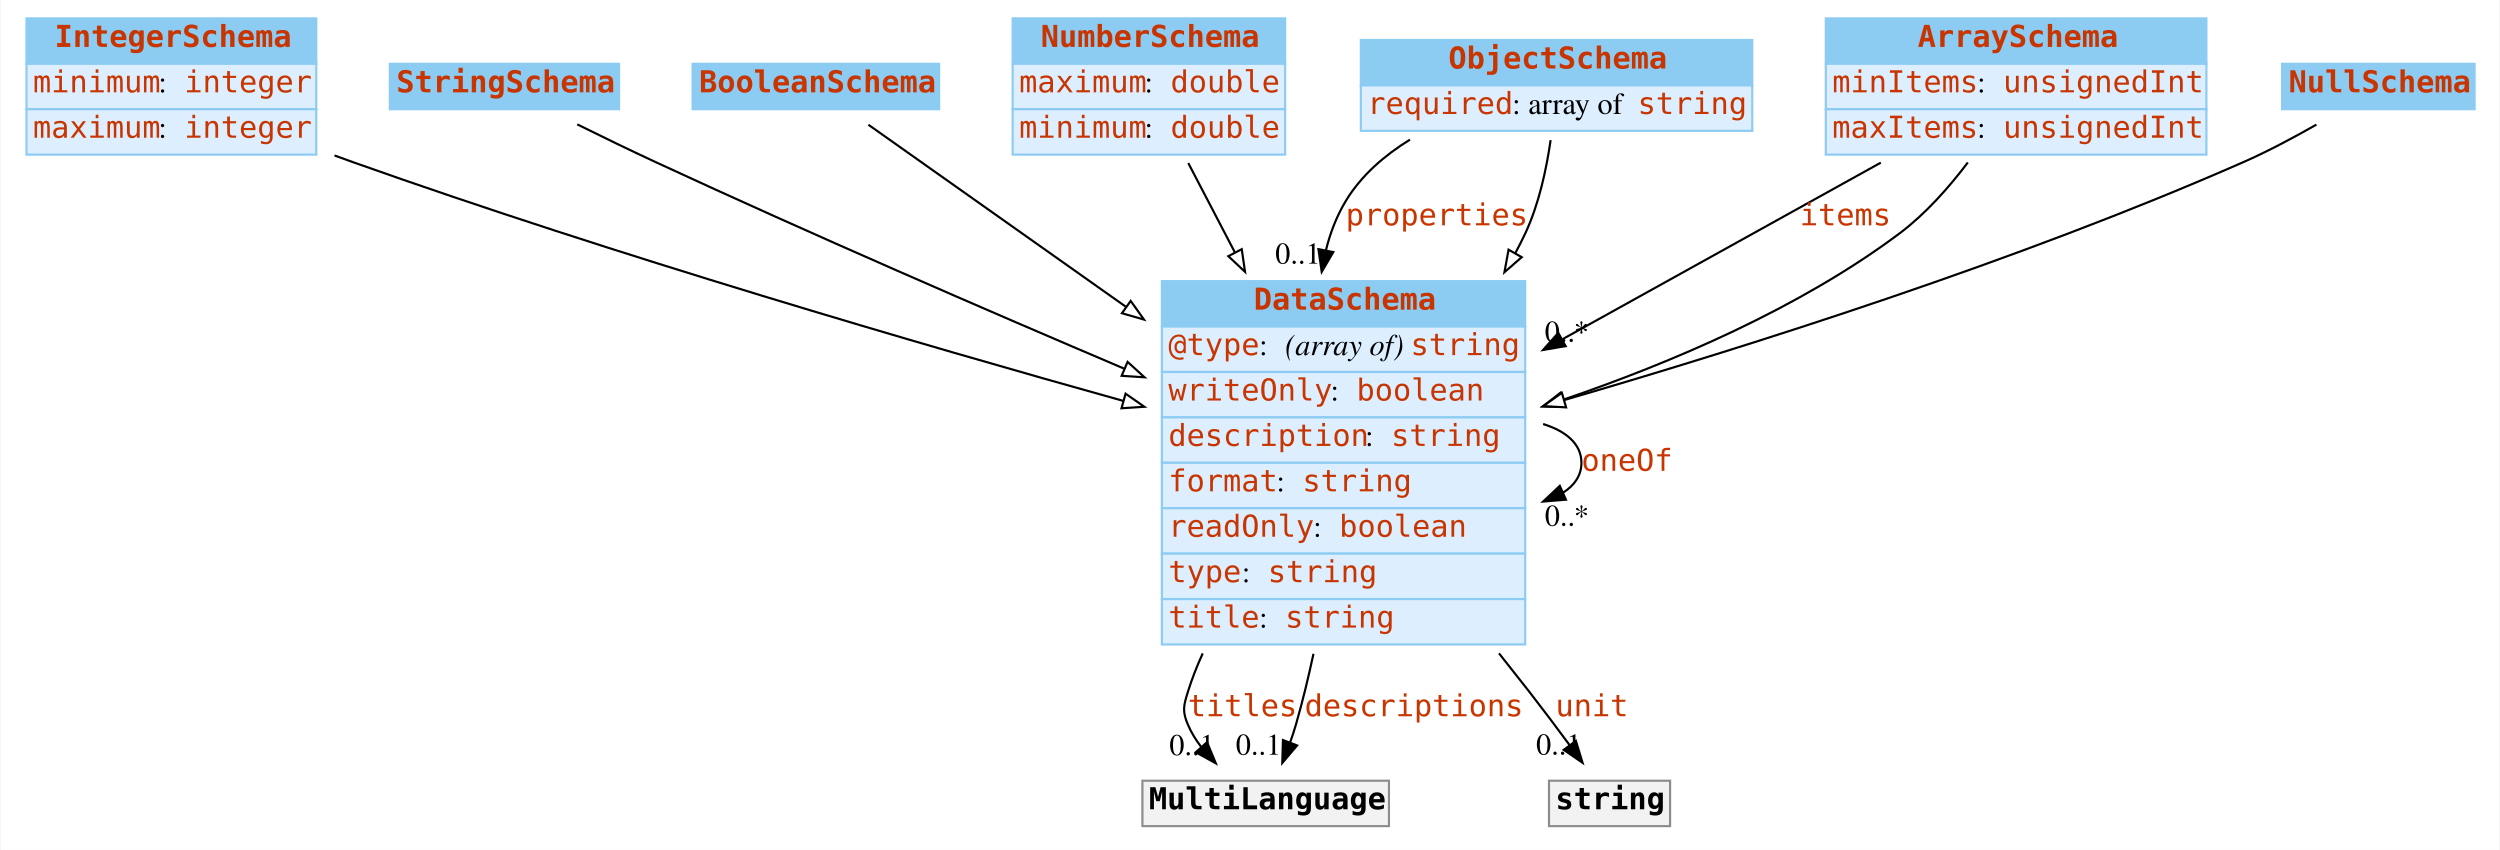
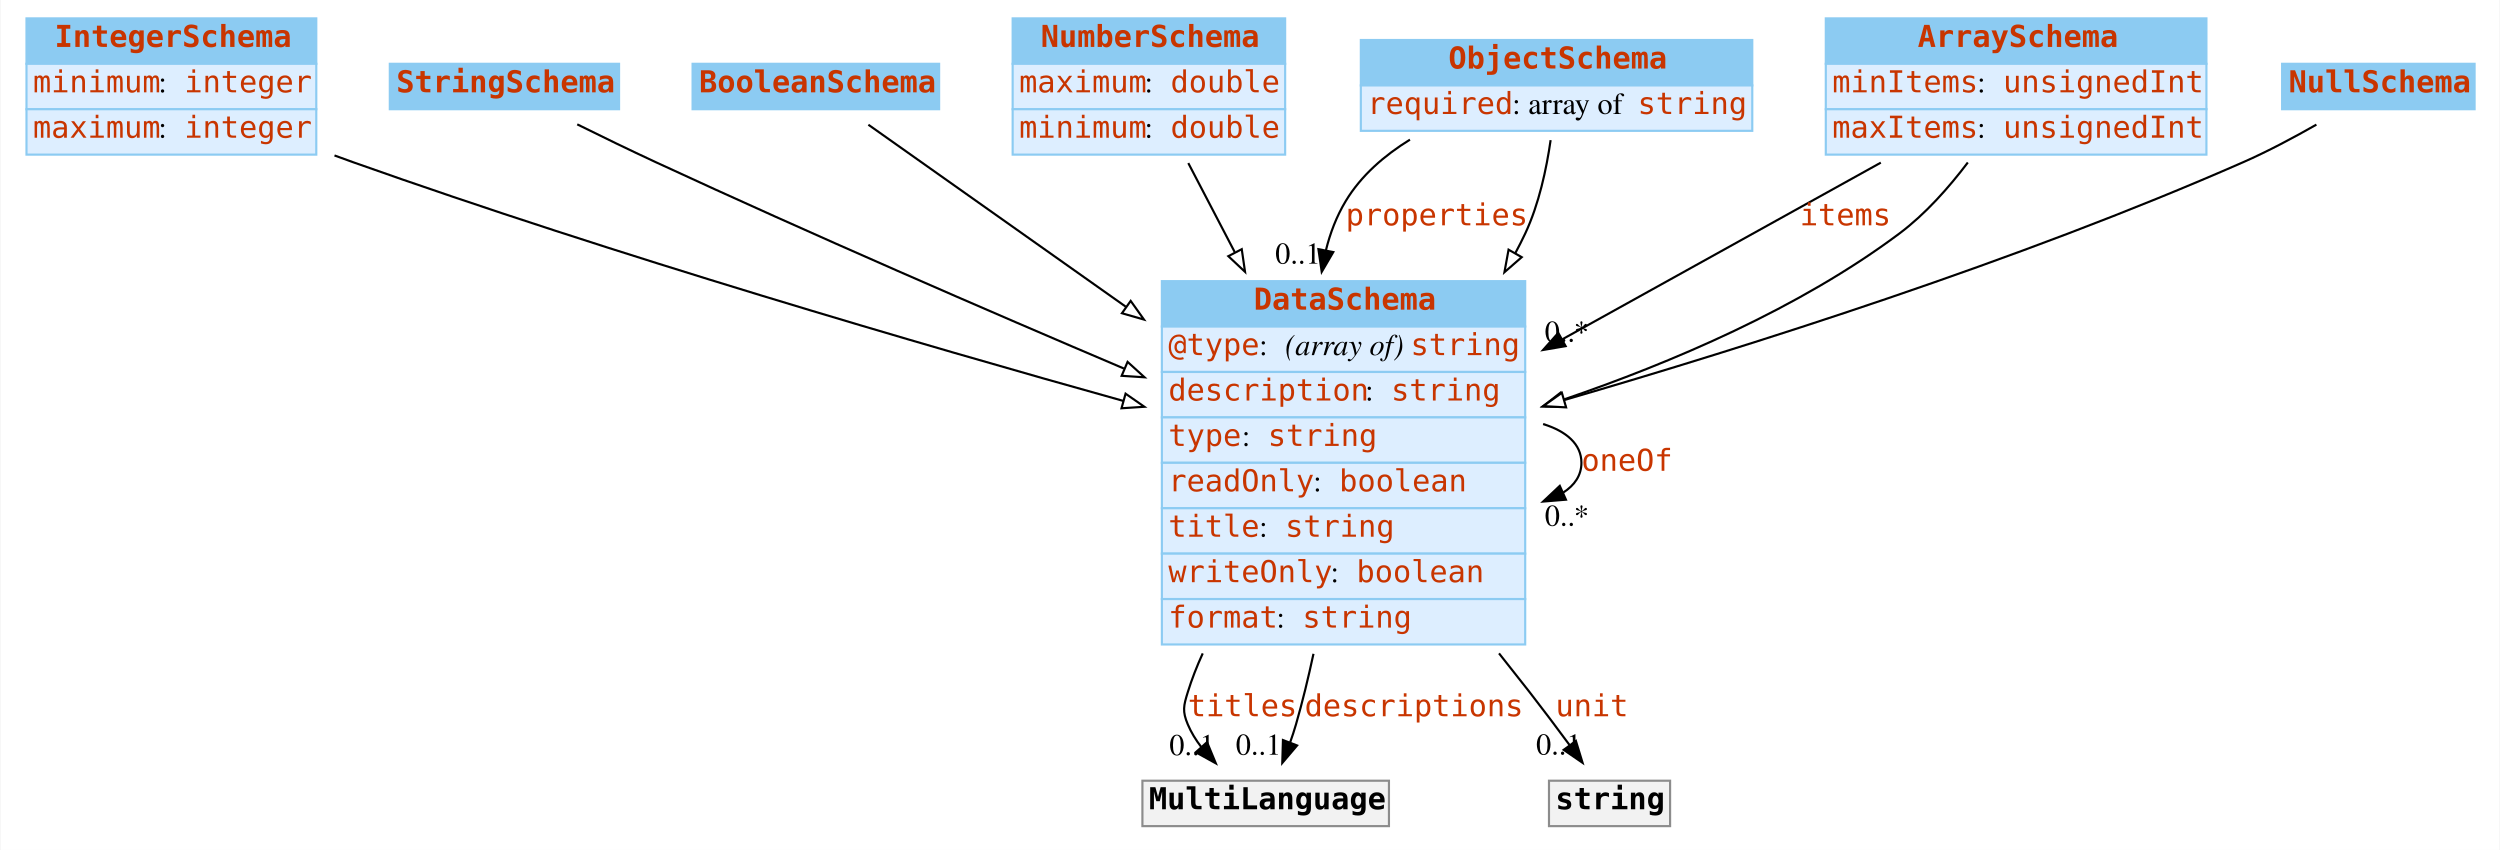
<svg xmlns="http://www.w3.org/2000/svg" width="1156pt" height="393pt" viewBox="0.00 0.00 1155.50 393.00">
  <g id="graph0" class="graph" transform="scale(1 1) rotate(0) translate(4 389)">
    <polygon fill="white" stroke="none" points="-4,4 -4,-389 1151.5,-389 1151.5,4 -4,4" />
    <g id="node1" class="node">
      <polygon fill="#8ccbf2" stroke="none" points="8,-359.5 8,-380.5 142,-380.5 142,-359.5 8,-359.5" />
      <polygon fill="none" stroke="#8ccbf2" points="8,-359.5 8,-380.5 142,-380.5 142,-359.5 8,-359.5" />
      <text text-anchor="start" x="21" y="-367.3" font-family="mono" font-weight="bold" font-size="14.00" fill="#c83500">IntegerSchema</text>
      <polygon fill="#ddeeff" stroke="none" points="8,-338.5 8,-359.5 142,-359.5 142,-338.5 8,-338.5" />
      <polygon fill="none" stroke="#8ccbf2" points="8,-338.5 8,-359.5 142,-359.5 142,-338.5 8,-338.5" />
      <text text-anchor="start" x="11" y="-346.3" font-family="mono" font-size="14.00" fill="#c83500">minimum</text>
      <text text-anchor="start" x="69" y="-346.3" font-family="Times,serif" font-size="14.00"> : </text>
      <text text-anchor="start" x="81" y="-346.3" font-family="mono" font-size="14.00" fill="#c83500">integer</text>
      <polygon fill="#ddeeff" stroke="none" points="8,-317.5 8,-338.5 142,-338.5 142,-317.5 8,-317.5" />
      <polygon fill="none" stroke="#8ccbf2" points="8,-317.5 8,-338.5 142,-338.5 142,-317.5 8,-317.5" />
      <text text-anchor="start" x="11" y="-325.3" font-family="mono" font-size="14.00" fill="#c83500">maximum</text>
      <text text-anchor="start" x="69" y="-325.3" font-family="Times,serif" font-size="14.00"> : </text>
      <text text-anchor="start" x="81" y="-325.3" font-family="mono" font-size="14.00" fill="#c83500">integer</text>
    </g>
    <g id="node8" class="node">
      <polygon fill="#8ccbf2" stroke="none" points="533,-238 533,-259 701,-259 701,-238 533,-238" />
      <polygon fill="none" stroke="#8ccbf2" points="533,-238 533,-259 701,-259 701,-238 533,-238" />
      <text text-anchor="start" x="575.5" y="-245.8" font-family="mono" font-weight="bold" font-size="14.00" fill="#c83500">DataSchema</text>
      <polygon fill="#ddeeff" stroke="none" points="533,-217 533,-238 701,-238 701,-217 533,-217" />
      <polygon fill="none" stroke="#8ccbf2" points="533,-217 533,-238 701,-238 701,-217 533,-217" />
      <text text-anchor="start" x="536" y="-224.8" font-family="mono" font-size="14.00" fill="#c83500">@type</text>
      <text text-anchor="start" x="578" y="-224.8" font-family="Times,serif" font-size="14.00"> : </text>
      <text text-anchor="start" x="590" y="-224.8" font-family="Times,serif" font-style="italic" font-size="14.00">(array of) </text>
      <text text-anchor="start" x="648" y="-224.8" font-family="mono" font-size="14.00" fill="#c83500">string</text>
      <polygon fill="#ddeeff" stroke="none" points="533,-196 533,-217 701,-217 701,-196 533,-196" />
      <polygon fill="none" stroke="#8ccbf2" points="533,-196 533,-217 701,-217 701,-196 533,-196" />
-       <text text-anchor="start" x="536" y="-203.8" font-family="mono" font-size="14.00" fill="#c83500">writeOnly</text>
-       <text text-anchor="start" x="611" y="-203.8" font-family="Times,serif" font-size="14.00"> : </text>
-       <text text-anchor="start" x="623" y="-203.8" font-family="mono" font-size="14.00" fill="#c83500">boolean</text>
+       <text text-anchor="start" x="536" y="-203.8" font-family="mono" font-size="14.00" fill="#c83500">description</text>
+       <text text-anchor="start" x="627" y="-203.8" font-family="Times,serif" font-size="14.00"> : </text>
+       <text text-anchor="start" x="639" y="-203.8" font-family="mono" font-size="14.00" fill="#c83500">string</text>
      <polygon fill="#ddeeff" stroke="none" points="533,-175 533,-196 701,-196 701,-175 533,-175" />
      <polygon fill="none" stroke="#8ccbf2" points="533,-175 533,-196 701,-196 701,-175 533,-175" />
-       <text text-anchor="start" x="536" y="-182.8" font-family="mono" font-size="14.00" fill="#c83500">description</text>
-       <text text-anchor="start" x="627" y="-182.8" font-family="Times,serif" font-size="14.00"> : </text>
-       <text text-anchor="start" x="639" y="-182.8" font-family="mono" font-size="14.00" fill="#c83500">string</text>
+       <text text-anchor="start" x="536" y="-182.8" font-family="mono" font-size="14.00" fill="#c83500">type</text>
+       <text text-anchor="start" x="570" y="-182.8" font-family="Times,serif" font-size="14.00"> : </text>
+       <text text-anchor="start" x="582" y="-182.8" font-family="mono" font-size="14.00" fill="#c83500">string</text>
      <polygon fill="#ddeeff" stroke="none" points="533,-154 533,-175 701,-175 701,-154 533,-154" />
      <polygon fill="none" stroke="#8ccbf2" points="533,-154 533,-175 701,-175 701,-154 533,-154" />
-       <text text-anchor="start" x="536" y="-161.8" font-family="mono" font-size="14.00" fill="#c83500">format</text>
-       <text text-anchor="start" x="586" y="-161.8" font-family="Times,serif" font-size="14.00"> : </text>
-       <text text-anchor="start" x="598" y="-161.8" font-family="mono" font-size="14.00" fill="#c83500">string</text>
+       <text text-anchor="start" x="536" y="-161.8" font-family="mono" font-size="14.00" fill="#c83500">readOnly</text>
+       <text text-anchor="start" x="603" y="-161.8" font-family="Times,serif" font-size="14.00"> : </text>
+       <text text-anchor="start" x="615" y="-161.8" font-family="mono" font-size="14.00" fill="#c83500">boolean</text>
      <polygon fill="#ddeeff" stroke="none" points="533,-133 533,-154 701,-154 701,-133 533,-133" />
      <polygon fill="none" stroke="#8ccbf2" points="533,-133 533,-154 701,-154 701,-133 533,-133" />
-       <text text-anchor="start" x="536" y="-140.8" font-family="mono" font-size="14.00" fill="#c83500">readOnly</text>
-       <text text-anchor="start" x="603" y="-140.8" font-family="Times,serif" font-size="14.00"> : </text>
-       <text text-anchor="start" x="615" y="-140.8" font-family="mono" font-size="14.00" fill="#c83500">boolean</text>
+       <text text-anchor="start" x="536" y="-140.8" font-family="mono" font-size="14.00" fill="#c83500">title</text>
+       <text text-anchor="start" x="578" y="-140.8" font-family="Times,serif" font-size="14.00"> : </text>
+       <text text-anchor="start" x="590" y="-140.8" font-family="mono" font-size="14.00" fill="#c83500">string</text>
      <polygon fill="#ddeeff" stroke="none" points="533,-112 533,-133 701,-133 701,-112 533,-112" />
      <polygon fill="none" stroke="#8ccbf2" points="533,-112 533,-133 701,-133 701,-112 533,-112" />
-       <text text-anchor="start" x="536" y="-119.8" font-family="mono" font-size="14.00" fill="#c83500">type</text>
-       <text text-anchor="start" x="570" y="-119.8" font-family="Times,serif" font-size="14.00"> : </text>
-       <text text-anchor="start" x="582" y="-119.8" font-family="mono" font-size="14.00" fill="#c83500">string</text>
+       <text text-anchor="start" x="536" y="-119.8" font-family="mono" font-size="14.00" fill="#c83500">writeOnly</text>
+       <text text-anchor="start" x="611" y="-119.8" font-family="Times,serif" font-size="14.00"> : </text>
+       <text text-anchor="start" x="623" y="-119.8" font-family="mono" font-size="14.00" fill="#c83500">boolean</text>
      <polygon fill="#ddeeff" stroke="none" points="533,-91 533,-112 701,-112 701,-91 533,-91" />
      <polygon fill="none" stroke="#8ccbf2" points="533,-91 533,-112 701,-112 701,-91 533,-91" />
-       <text text-anchor="start" x="536" y="-98.8" font-family="mono" font-size="14.00" fill="#c83500">title</text>
-       <text text-anchor="start" x="578" y="-98.8" font-family="Times,serif" font-size="14.00"> : </text>
-       <text text-anchor="start" x="590" y="-98.8" font-family="mono" font-size="14.00" fill="#c83500">string</text>
+       <text text-anchor="start" x="536" y="-98.8" font-family="mono" font-size="14.00" fill="#c83500">format</text>
+       <text text-anchor="start" x="586" y="-98.8" font-family="Times,serif" font-size="14.00"> : </text>
+       <text text-anchor="start" x="598" y="-98.8" font-family="mono" font-size="14.00" fill="#c83500">string</text>
    </g>
    <g id="edge10" class="edge">
      <path fill="none" stroke="black" d="M150.423,-317.119C153.311,-316.046 156.177,-315.002 159,-314 279.933,-271.06 421.752,-229.676 515.176,-203.616" />
      <polygon fill="white" stroke="black" points="516.215,-206.961 524.91,-200.908 514.338,-200.217 516.215,-206.961" />
    </g>
    <g id="node2" class="node">
      <polygon fill="#8ccbf2" stroke="none" points="176,-338.5 176,-359.5 282,-359.5 282,-338.5 176,-338.5" />
      <polygon fill="none" stroke="#8ccbf2" points="176,-338.5 176,-359.5 282,-359.5 282,-338.5 176,-338.5" />
      <text text-anchor="start" x="179" y="-346.3" font-family="mono" font-weight="bold" font-size="14.00" fill="#c83500">StringSchema</text>
    </g>
    <g id="edge9" class="edge">
      <path fill="none" stroke="black" d="M262.665,-331.497C274.136,-325.813 287.074,-319.522 299,-314 370.814,-280.745 452.757,-245.242 515.474,-218.575" />
      <polygon fill="white" stroke="black" points="517.141,-221.67 524.977,-214.539 514.405,-215.226 517.141,-221.67" />
    </g>
    <g id="node3" class="node">
      <polygon fill="#8ccbf2" stroke="none" points="316,-338.5 316,-359.5 430,-359.5 430,-338.5 316,-338.5" />
      <polygon fill="none" stroke="#8ccbf2" points="316,-338.5 316,-359.5 430,-359.5 430,-338.5 316,-338.5" />
      <text text-anchor="start" x="319" y="-346.3" font-family="mono" font-weight="bold" font-size="14.00" fill="#c83500">BooleanSchema</text>
    </g>
    <g id="edge8" class="edge">
      <path fill="none" stroke="black" d="M397.288,-331.329C425.145,-311.635 472.619,-278.073 516.324,-247.174" />
      <polygon fill="white" stroke="black" points="518.576,-249.869 524.721,-241.238 514.535,-244.153 518.576,-249.869" />
    </g>
    <g id="node4" class="node">
      <polygon fill="#8ccbf2" stroke="none" points="464,-359.5 464,-380.5 590,-380.5 590,-359.5 464,-359.5" />
      <polygon fill="none" stroke="#8ccbf2" points="464,-359.5 464,-380.5 590,-380.5 590,-359.5 464,-359.5" />
      <text text-anchor="start" x="477" y="-367.3" font-family="mono" font-weight="bold" font-size="14.00" fill="#c83500">NumberSchema</text>
      <polygon fill="#ddeeff" stroke="none" points="464,-338.5 464,-359.5 590,-359.5 590,-338.5 464,-338.5" />
      <polygon fill="none" stroke="#8ccbf2" points="464,-338.5 464,-359.5 590,-359.5 590,-338.5 464,-338.5" />
      <text text-anchor="start" x="467" y="-346.3" font-family="mono" font-size="14.00" fill="#c83500">maximum</text>
      <text text-anchor="start" x="525" y="-346.3" font-family="Times,serif" font-size="14.00"> : </text>
      <text text-anchor="start" x="537" y="-346.3" font-family="mono" font-size="14.00" fill="#c83500">double</text>
      <polygon fill="#ddeeff" stroke="none" points="464,-317.5 464,-338.5 590,-338.5 590,-317.5 464,-317.5" />
      <polygon fill="none" stroke="#8ccbf2" points="464,-317.5 464,-338.5 590,-338.5 590,-317.5 464,-317.5" />
      <text text-anchor="start" x="467" y="-325.3" font-family="mono" font-size="14.00" fill="#c83500">minimum</text>
      <text text-anchor="start" x="525" y="-325.3" font-family="Times,serif" font-size="14.00"> : </text>
      <text text-anchor="start" x="537" y="-325.3" font-family="mono" font-size="14.00" fill="#c83500">double</text>
    </g>
    <g id="edge11" class="edge">
      <path fill="none" stroke="black" d="M545.213,-313.592C551.551,-301.445 559.003,-287.161 566.665,-272.476" />
      <polygon fill="white" stroke="black" points="569.931,-273.781 571.454,-263.296 563.725,-270.543 569.931,-273.781" />
    </g>
    <g id="node5" class="node">
      <polygon fill="#8ccbf2" stroke="none" points="625,-349.5 625,-370.5 806,-370.5 806,-349.5 625,-349.5" />
      <polygon fill="none" stroke="#8ccbf2" points="625,-349.5 625,-370.5 806,-370.5 806,-349.5 625,-349.5" />
      <text text-anchor="start" x="665.5" y="-357.3" font-family="mono" font-weight="bold" font-size="14.00" fill="#c83500">ObjectSchema</text>
      <polygon fill="#ddeeff" stroke="none" points="625,-328.5 625,-349.5 806,-349.5 806,-328.5 625,-328.5" />
      <polygon fill="none" stroke="#8ccbf2" points="625,-328.5 625,-349.5 806,-349.5 806,-328.5 625,-328.5" />
      <text text-anchor="start" x="628" y="-336.3" font-family="mono" font-size="14.00" fill="#c83500">required</text>
      <text text-anchor="start" x="695" y="-336.3" font-family="Times,serif" font-size="14.00"> : array of </text>
      <text text-anchor="start" x="753" y="-336.3" font-family="mono" font-size="14.00" fill="#c83500">string</text>
    </g>
    <g id="edge1" class="edge">
      <path fill="none" stroke="black" d="M647.716,-324.433C635.888,-317.136 625.106,-307.814 618,-296 613.763,-288.956 610.808,-281.232 608.841,-273.206" />
      <polygon fill="black" stroke="black" points="612.257,-272.439 606.912,-263.291 605.386,-273.776 612.257,-272.439" />
      <text text-anchor="start" x="618" y="-284.8" font-family="mono" font-size="14.00" fill="#c83500">properties</text>
      <text text-anchor="middle" x="595.912" y="-267.091" font-family="Times,serif" font-size="14.00">0..1</text>
    </g>
    <g id="edge7" class="edge">
      <path fill="none" stroke="black" d="M712.756,-324.198C710.854,-310.948 707.367,-294.538 701,-281 699.584,-277.99 698.066,-274.989 696.46,-272.007" />
      <polygon fill="white" stroke="black" points="699.39,-270.079 691.4,-263.122 693.308,-273.543 699.39,-270.079" />
    </g>
    <g id="node6" class="node">
      <polygon fill="#8ccbf2" stroke="none" points="840,-359.5 840,-380.5 1016,-380.5 1016,-359.5 840,-359.5" />
      <polygon fill="none" stroke="#8ccbf2" points="840,-359.5 840,-380.5 1016,-380.5 1016,-359.5 840,-359.5" />
      <text text-anchor="start" x="882.5" y="-367.3" font-family="mono" font-weight="bold" font-size="14.00" fill="#c83500">ArraySchema</text>
      <polygon fill="#ddeeff" stroke="none" points="840,-338.5 840,-359.5 1016,-359.5 1016,-338.5 840,-338.5" />
      <polygon fill="none" stroke="#8ccbf2" points="840,-338.5 840,-359.5 1016,-359.5 1016,-338.5 840,-338.5" />
      <text text-anchor="start" x="843" y="-346.3" font-family="mono" font-size="14.00" fill="#c83500">minItems</text>
      <text text-anchor="start" x="910" y="-346.3" font-family="Times,serif" font-size="14.00"> : </text>
      <text text-anchor="start" x="922" y="-346.3" font-family="mono" font-size="14.00" fill="#c83500">unsignedInt</text>
      <polygon fill="#ddeeff" stroke="none" points="840,-317.5 840,-338.5 1016,-338.5 1016,-317.5 840,-317.5" />
      <polygon fill="none" stroke="#8ccbf2" points="840,-317.5 840,-338.5 1016,-338.5 1016,-317.5 840,-317.5" />
      <text text-anchor="start" x="843" y="-325.3" font-family="mono" font-size="14.00" fill="#c83500">maxItems</text>
      <text text-anchor="start" x="910" y="-325.3" font-family="Times,serif" font-size="14.00"> : </text>
      <text text-anchor="start" x="922" y="-325.3" font-family="mono" font-size="14.00" fill="#c83500">unsignedInt</text>
    </g>
    <g id="edge2" class="edge">
      <path fill="none" stroke="black" d="M865.439,-313.8C823.275,-290.413 766.712,-259.04 718.209,-232.137" />
      <polygon fill="black" stroke="black" points="719.694,-228.958 709.251,-227.168 716.298,-235.079 719.694,-228.958" />
      <text text-anchor="start" x="828" y="-284.8" font-family="mono" font-size="14.00" fill="#c83500">items</text>
      <text text-anchor="middle" x="720.251" y="-230.968" font-family="Times,serif" font-size="14.00">0..*</text>
    </g>
    <g id="edge13" class="edge">
      <path fill="none" stroke="black" d="M905.672,-313.863C896.889,-302.251 886.02,-289.986 874,-281 827.761,-246.432 768.529,-221.225 718.585,-204.187" />
      <polygon fill="white" stroke="black" points="719.644,-200.851 709.05,-200.995 717.421,-207.489 719.644,-200.851" />
    </g>
    <g id="node7" class="node">
      <polygon fill="#8ccbf2" stroke="none" points="1051,-338.5 1051,-359.5 1140,-359.5 1140,-338.5 1051,-338.5" />
      <polygon fill="none" stroke="#8ccbf2" points="1051,-338.5 1051,-359.5 1140,-359.5 1140,-338.5 1051,-338.5" />
      <text text-anchor="start" x="1054" y="-346.3" font-family="mono" font-weight="bold" font-size="14.00" fill="#c83500">NullSchema</text>
    </g>
    <g id="edge12" class="edge">
      <path fill="none" stroke="black" d="M1066.86,-331.378C1056.44,-325.431 1044.39,-319.005 1033,-314 928.862,-268.237 804.495,-228.863 719.033,-204.022" />
      <polygon fill="white" stroke="black" points="719.907,-200.631 709.328,-201.215 717.962,-207.356 719.907,-200.631" />
    </g>
-     <g id="edge5" class="edge">
+     <g id="edge6" class="edge">
      <path fill="none" stroke="black" d="M709.282,-192.923C720.016,-189.615 727,-183.641 727,-175 727,-169.195 723.848,-164.593 718.523,-161.195" />
      <polygon fill="black" stroke="black" points="719.841,-157.95 709.282,-157.077 716.992,-164.344 719.841,-157.95" />
      <text text-anchor="start" x="727" y="-171.3" font-family="mono" font-size="14.00" fill="#c83500">oneOf</text>
      <text text-anchor="middle" x="720.282" y="-145.877" font-family="Times,serif" font-size="14.00">0..*</text>
    </g>
    <g id="node9" class="node">
      <polygon fill="#f2f2f2" stroke="none" points="524,-7 524,-28 638,-28 638,-7 524,-7" />
      <polygon fill="none" stroke="#8c8c8c" points="524,-7 524,-28 638,-28 638,-7 524,-7" />
      <text text-anchor="start" x="527" y="-14.8" font-family="mono" font-weight="bold" font-size="14.00">MultiLanguage</text>
    </g>
    <g id="edge3" class="edge">
      <path fill="none" stroke="black" d="M551.897,-86.87C549.207,-80.996 546.865,-75.017 545,-69 543.026,-62.632 542.405,-60.141 545,-54 546.558,-50.311 548.717,-46.819 551.209,-43.573" />
      <polygon fill="black" stroke="black" points="553.892,-45.823 557.943,-36.034 548.671,-41.16 553.892,-45.823" />
      <text text-anchor="start" x="545" y="-57.8" font-family="mono" font-size="14.00" fill="#c83500">titles</text>
      <text text-anchor="middle" x="546.943" y="-39.834" font-family="Times,serif" font-size="14.00">0..1</text>
    </g>
-     <g id="edge4" class="edge">
+     <g id="edge5" class="edge">
      <path fill="none" stroke="black" d="M603.102,-86.679C600.722,-75.6 598.024,-64.48 595,-54 594.201,-51.229 593.262,-48.376 592.255,-45.55" />
      <polygon fill="black" stroke="black" points="595.522,-44.293 588.675,-36.208 588.985,-46.798 595.522,-44.293" />
      <text text-anchor="start" x="599" y="-57.8" font-family="mono" font-size="14.00" fill="#c83500">descriptions</text>
      <text text-anchor="middle" x="577.675" y="-40.008" font-family="Times,serif" font-size="14.00">0..1</text>
    </g>
    <g id="node10" class="node">
      <polygon fill="#f2f2f2" stroke="none" points="712,-7 712,-28 768,-28 768,-7 712,-7" />
      <polygon fill="none" stroke="#8c8c8c" points="712,-7 712,-28 768,-28 768,-7 712,-7" />
      <text text-anchor="start" x="715" y="-14.8" font-family="mono" font-weight="bold" font-size="14.00">string</text>
    </g>
-     <g id="edge6" class="edge">
+     <g id="edge4" class="edge">
      <path fill="none" stroke="black" d="M688.892,-86.889C693.699,-80.861 698.439,-74.856 703,-69 709.14,-61.116 715.675,-52.4 721.517,-44.482" />
      <polygon fill="black" stroke="black" points="724.441,-46.414 727.534,-36.281 718.797,-42.273 724.441,-46.414" />
      <text text-anchor="start" x="715" y="-57.8" font-family="mono" font-size="14.00" fill="#c83500">unit</text>
      <text text-anchor="middle" x="716.534" y="-40.081" font-family="Times,serif" font-size="14.00">0..1</text>
    </g>
  </g>
</svg>
